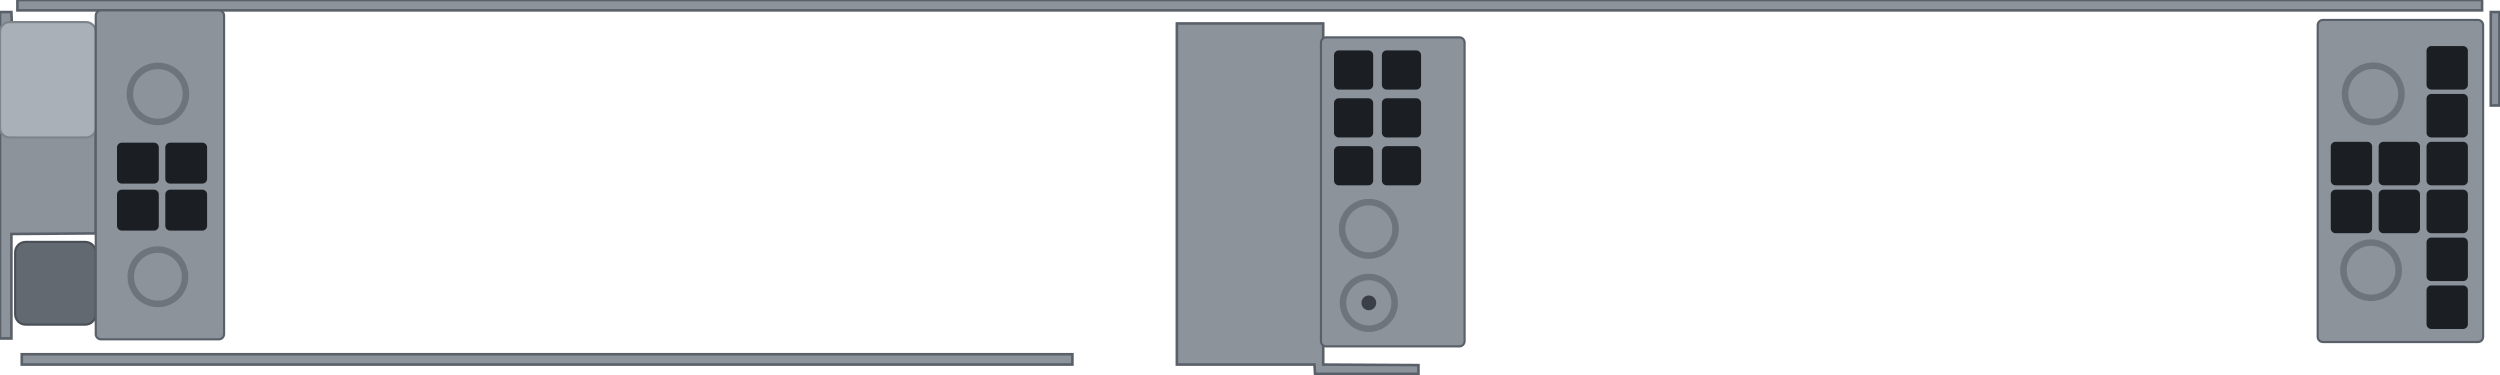
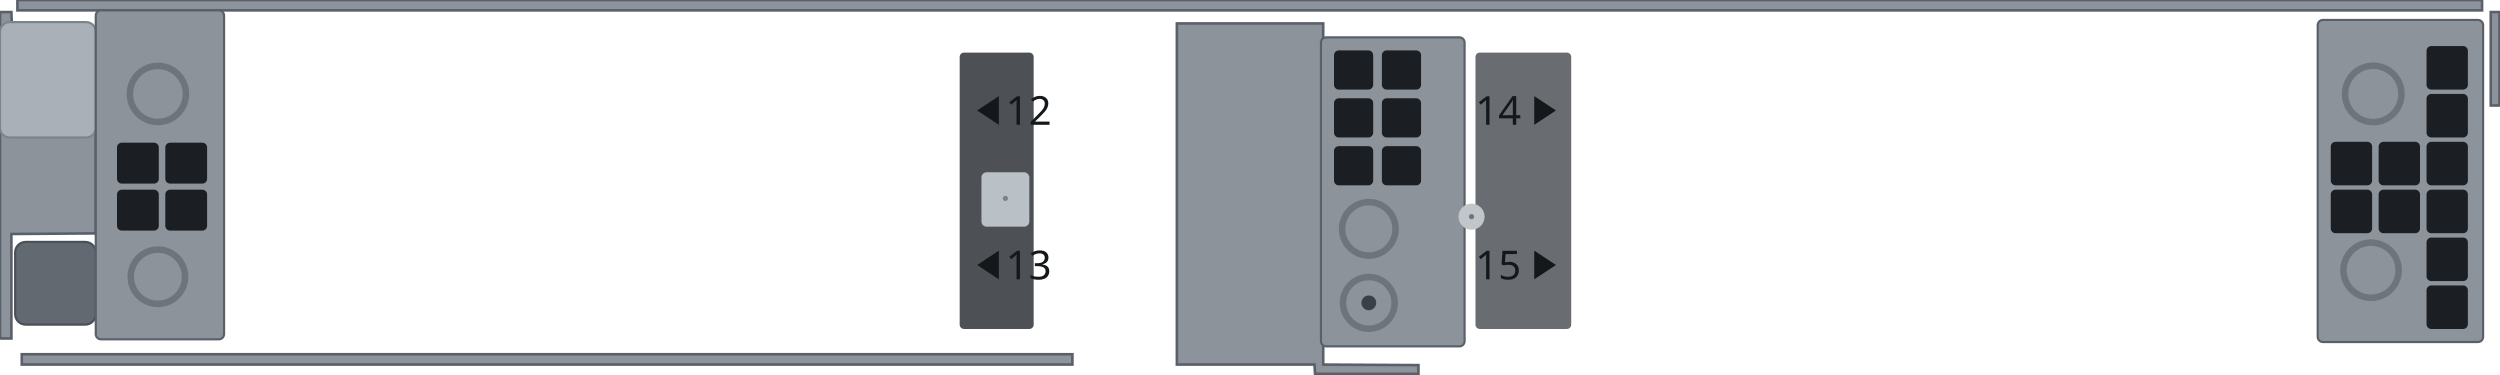
<svg xmlns="http://www.w3.org/2000/svg" width="287.18mm" height="42.98mm" viewBox="0 0 287.18 42.98">
  <path id="frame" fill-rule="evenodd" fill="#8c939b" stroke="#5a6069" stroke-width="0.3" d="M2.50 40.69 L2.50 41.88 L123.19 41.88 L123.19 40.69 Z M135.19 2.69 L135.19 41.88 L151.00 41.88 L151.06 42.94 L162.94 42.94 L162.94 41.94 L152.00 41.88 L152.00 2.69 Z M286.12 1.38 L286.12 12.12 L287.12 12.12 L287.12 1.38 Z M0.00 1.38 L0.00 38.88 L1.31 38.88 L1.31 26.88 L11.00 26.81 L11.00 6.00 L10.25 4.38 L8.88 3.44 L1.38 3.38 L1.31 1.38 Z M5.44 6.75 L7.62 7.12 L8.69 8.56 L8.38 10.75 L6.88 11.88 L4.81 11.62 L3.62 10.06 L3.88 8.00 Z M2.00 0.00 L2.00 1.19 L285.12 1.19 L285.12 0.00 Z" />
  <rect id="screw-pad" x="0.00" y="2.54" width="11.0" height="13.25" rx="1.1" fill="#a9b0b7" stroke="#7d848c" stroke-width="0.25" />
  <rect id="screw-tab-tongue" x="1.74" y="27.79" width="9.26" height="9.5" rx="1.2" fill="#626971" stroke="#4a5057" stroke-width="0.25" />
  <rect id="cage-panel" x="11.00" y="1.19" width="14.74" height="37.79" rx="0.6" fill="#8c939b" stroke="#5a6069" stroke-width="0.25" />
  <g id="cage-vents" fill="#1b1f23">
    <rect x="13.44" y="16.39" width="4.8" height="4.7" rx="0.55" />
    <rect x="18.99" y="16.39" width="4.8" height="4.7" rx="0.55" />
    <rect x="13.44" y="21.79" width="4.8" height="4.7" rx="0.55" />
    <rect x="18.99" y="21.79" width="4.8" height="4.7" rx="0.55" />
  </g>
  <circle id="cage-rivet-1" cx="18.14" cy="10.79" r="3.22" fill="none" stroke="#6d747c" stroke-width="0.75" />
  <circle id="cage-rivet-2" cx="18.14" cy="31.79" r="3.12" fill="none" stroke="#6d747c" stroke-width="0.75" />
  <rect id="cage-r3-panel" x="266.24" y="2.29" width="19.0" height="37.0" rx="0.6" fill="#8c939b" stroke="#5a6069" stroke-width="0.25" />
  <g id="cage-r3-vents" fill="#1b1f23">
    <rect x="267.74" y="16.29" width="4.75" height="5.0" rx="0.55" />
    <rect x="273.24" y="16.29" width="4.75" height="5.0" rx="0.55" />
    <rect x="267.74" y="21.79" width="4.75" height="5.0" rx="0.55" />
    <rect x="273.24" y="21.79" width="4.75" height="5.0" rx="0.55" />
    <rect x="278.74" y="5.29" width="4.75" height="5.0" rx="0.55" />
    <rect x="278.74" y="10.79" width="4.75" height="5.0" rx="0.55" />
    <rect x="278.74" y="16.29" width="4.75" height="5.0" rx="0.55" />
    <rect x="278.74" y="21.79" width="4.75" height="5.0" rx="0.55" />
    <rect x="278.74" y="27.29" width="4.75" height="5.0" rx="0.55" />
    <rect x="278.74" y="32.79" width="4.75" height="5.0" rx="0.55" />
  </g>
  <circle id="cage-r3-rivet-1" cx="272.62" cy="10.79" r="3.24" fill="none" stroke="#6d747c" stroke-width="0.75" />
  <circle id="cage-r3-rivet-2" cx="272.37" cy="31.04" r="3.17" fill="none" stroke="#6d747c" stroke-width="0.75" />
  <rect id="cage-mid-panel" x="151.74" y="4.29" width="16.5" height="35.5" rx="0.6" fill="#8c939b" stroke="#5a6069" stroke-width="0.25" />
  <g id="cage-mid-vents" fill="#1b1f23">
    <rect x="153.24" y="5.79" width="4.5" height="4.5" rx="0.55" />
    <rect x="158.74" y="5.79" width="4.5" height="4.5" rx="0.55" />
    <rect x="153.24" y="11.29" width="4.5" height="4.5" rx="0.55" />
    <rect x="158.74" y="11.29" width="4.5" height="4.5" rx="0.55" />
    <rect x="153.24" y="16.79" width="4.5" height="4.5" rx="0.55" />
    <rect x="158.74" y="16.79" width="4.5" height="4.5" rx="0.55" />
  </g>
  <circle id="cage-mid-rivet-1" cx="157.24" cy="26.29" r="3.07" fill="none" stroke="#6d747c" stroke-width="0.75" />
  <circle id="cage-mid-rivet-2" cx="157.24" cy="34.79" r="2.97" fill="none" stroke="#6d747c" stroke-width="0.75" />
  <circle id="cage-mid-hole" cx="157.24" cy="34.79" r="0.85" fill="#3a4045" />
+   <g id="drive-labels">
+     <rect x="110.24" y="6.04" width="8.50" height="31.75" rx="0.5" fill="#4d5055" />
+     <rect x="169.49" y="6.04" width="11.00" height="31.75" rx="0.5" fill="#696d72" />
+     <rect x="112.74" y="19.79" width="5.50" height="6.25" rx="0.6" fill="#b9c0c6" />
+     <circle cx="115.49" cy="22.79" r="0.3" fill="#7a8188" />
+     <circle cx="169.04" cy="24.89" r="1.5" fill="#c1c6ca" />
+     <circle cx="169.04" cy="24.89" r="0.3" fill="#6d747c" />
+   </g>
+   <g id="silkscreen" fill="#15181b">
+     <path transform="translate(112.24 11.04)" d="M2.5 0 L0 1.65 L2.5 3.3 Z" />
+     <text x="115.54" y="14.34" font-family="sans-serif" font-size="4.6" text-anchor="start">12</text>
+     <path transform="translate(112.24 28.79)" d="M2.5 0 L0 1.65 L2.5 3.3 Z" />
+     <text x="115.54" y="32.09" font-family="sans-serif" font-size="4.6" text-anchor="start">13</text>
+     <path transform="translate(176.24 11.04)" d="M0 0 L2.5 1.65 L0 3.3 Z" />
+     <text x="174.74" y="14.34" font-family="sans-serif" font-size="4.6" text-anchor="end">14</text>
+     <path transform="translate(176.24 28.79)" d="M0 0 L2.5 1.65 L0 3.3 Z" />
+     <text x="174.74" y="32.09" font-family="sans-serif" font-size="4.6" text-anchor="end">15</text>
+   </g>
</svg>
